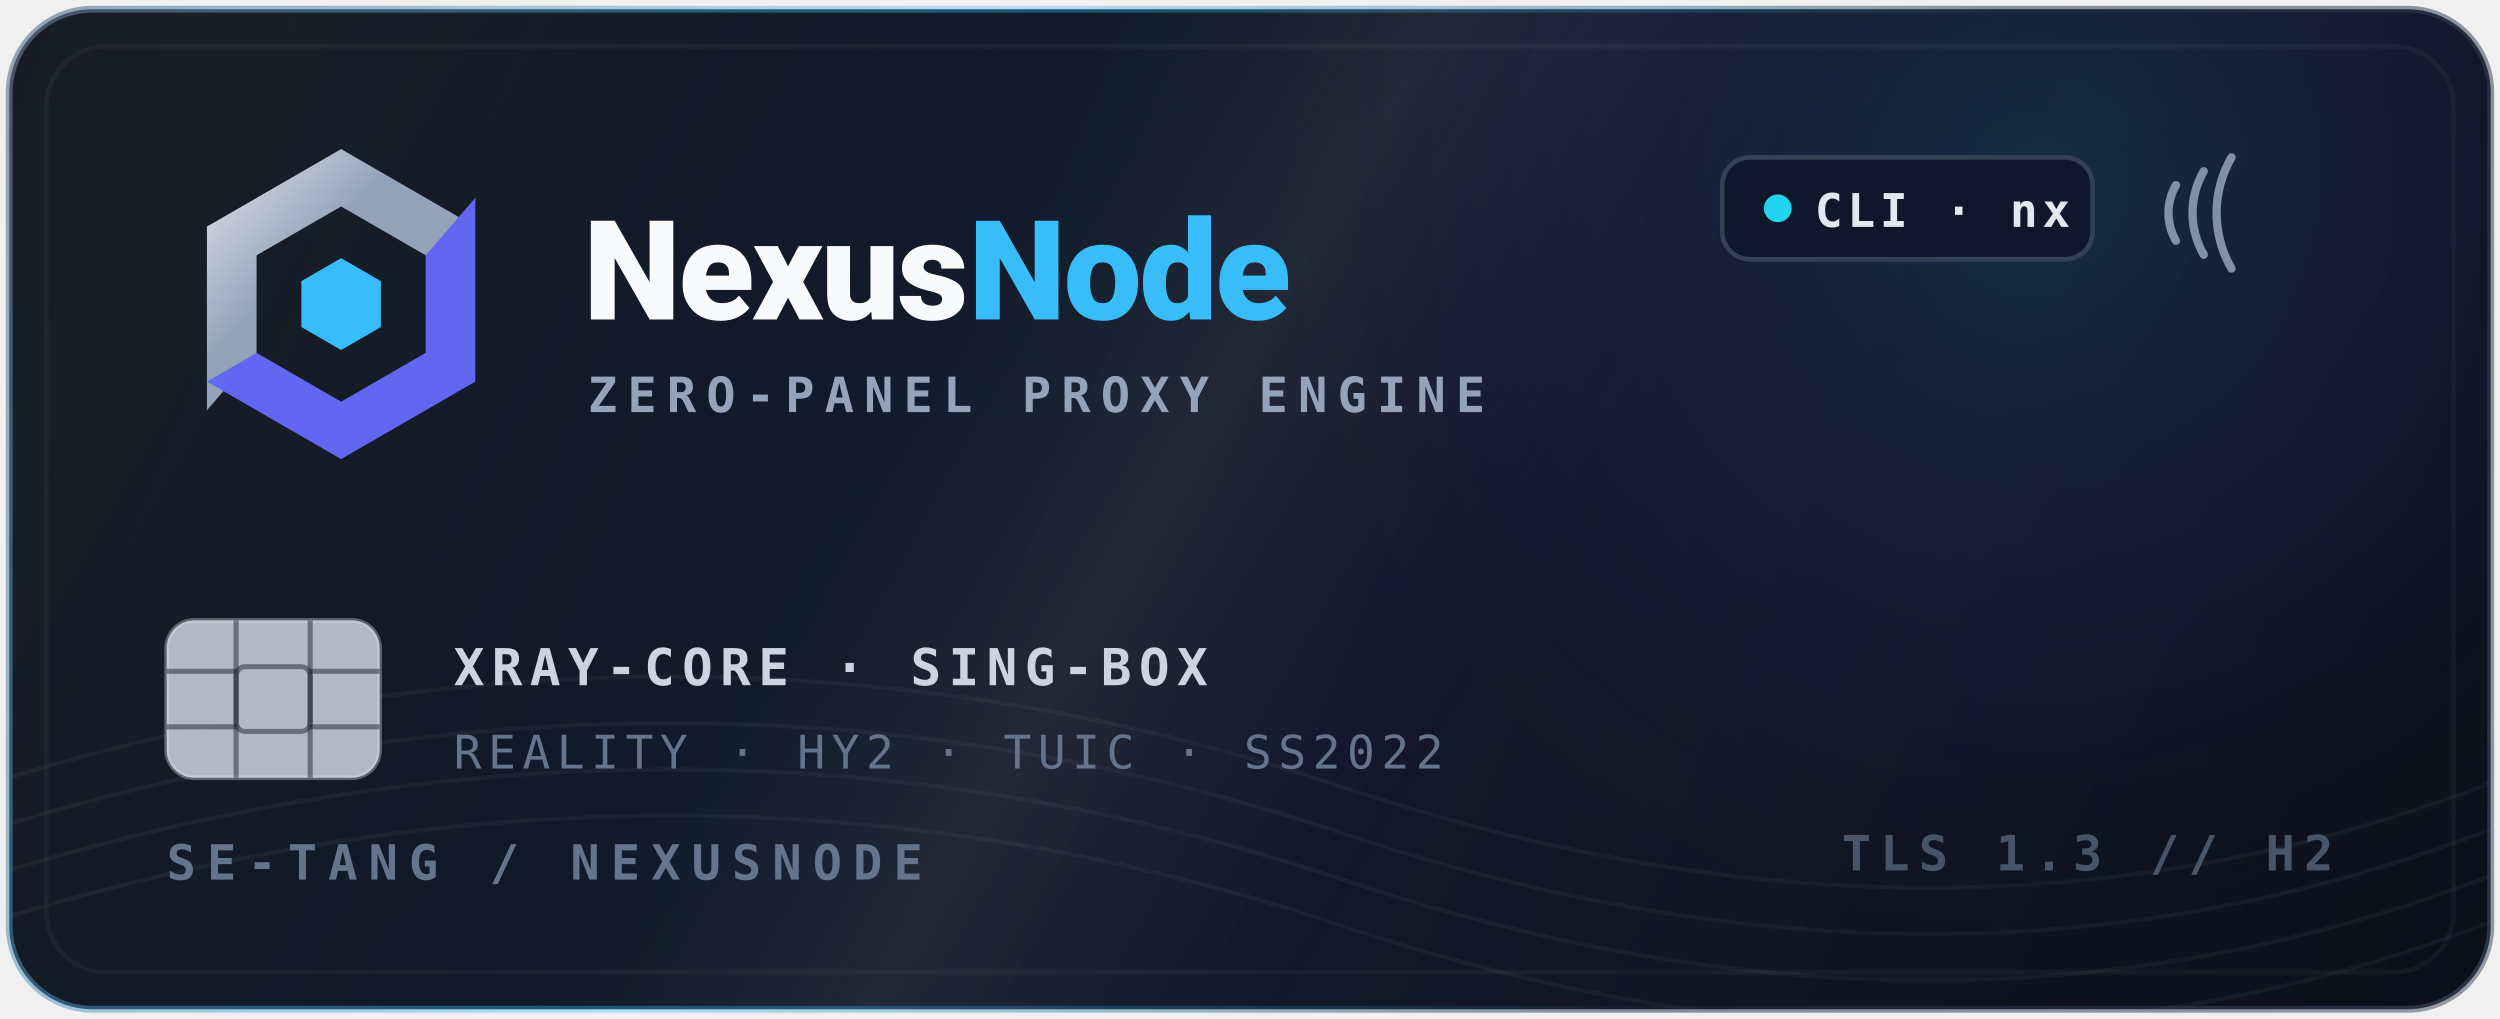
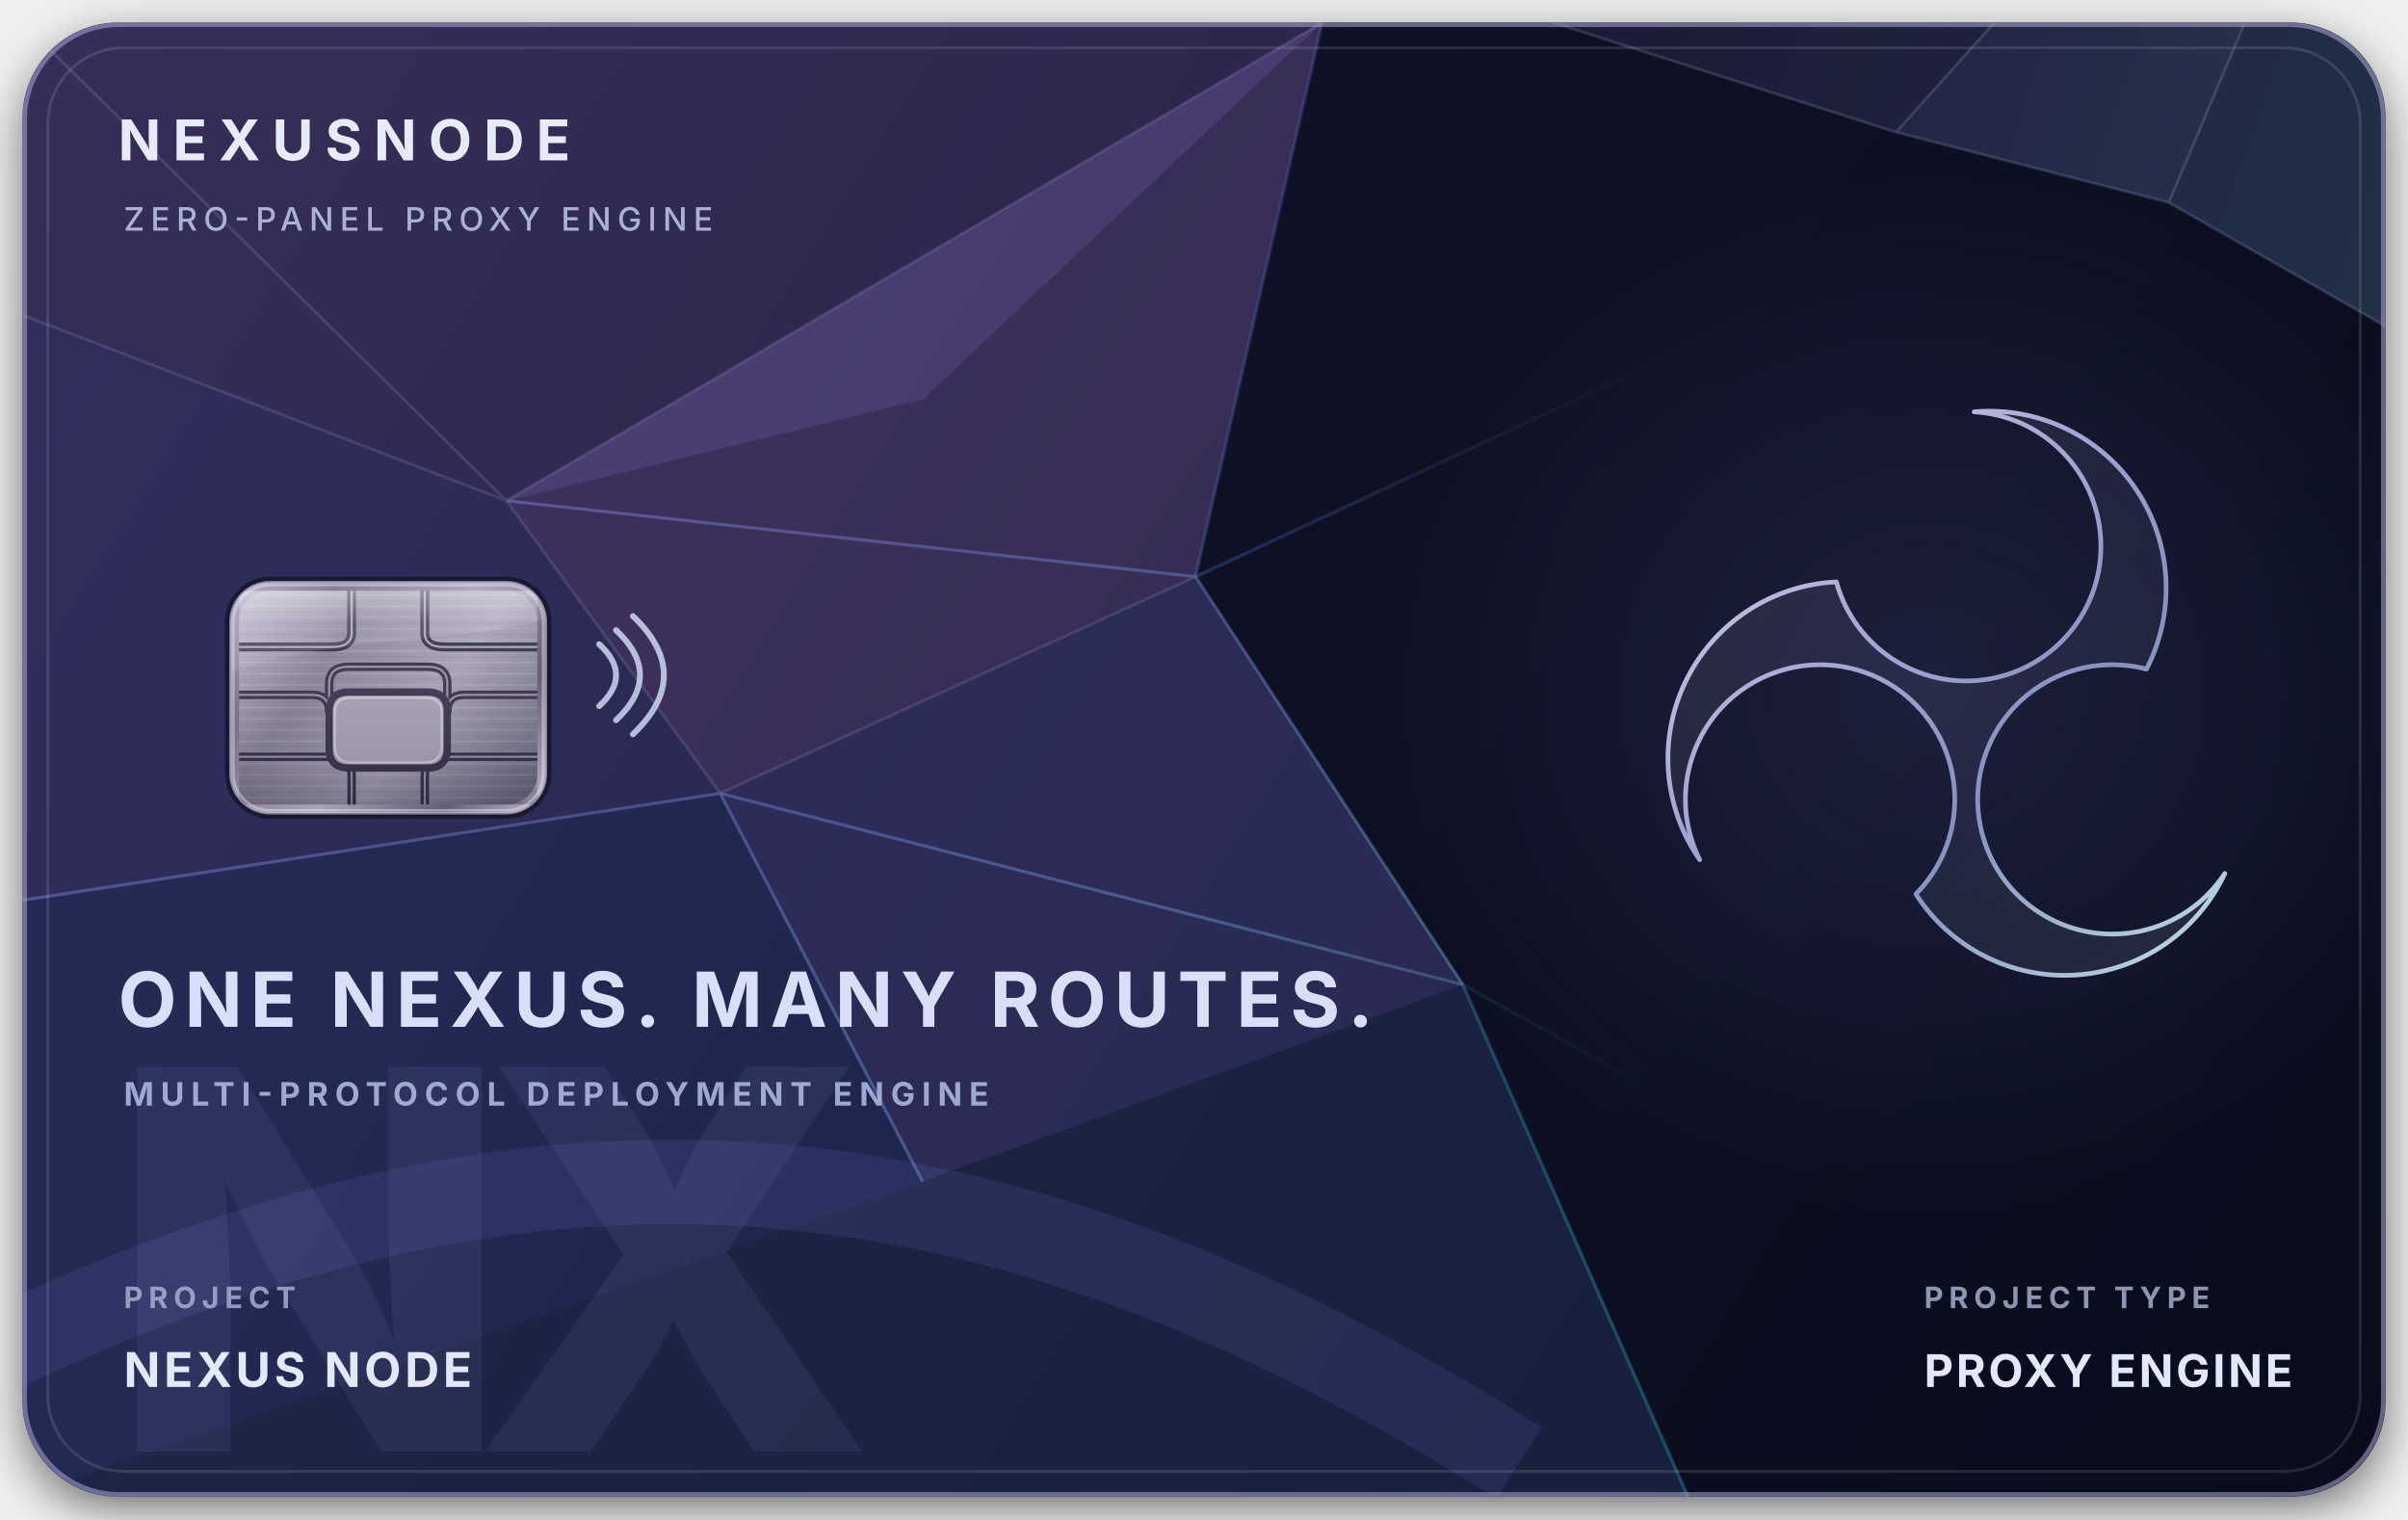
- <svg xmlns="http://www.w3.org/2000/svg" viewBox="0 0 540 220" width="540" height="220" fill="none" role="img" aria-labelledby="title">
+ <svg xmlns="http://www.w3.org/2000/svg" viewBox="0 0 856 540" width="856" height="540">
  <defs>
-     <linearGradient id="cardBase" x1="0" y1="0" x2="540" y2="220" gradientUnits="userSpaceOnUse">
-       <stop offset="0%" stop-color="#090D16" />
-       <stop offset="45%" stop-color="#111827" />
-       <stop offset="100%" stop-color="#0B101B" />
+     <linearGradient id="violet" x1="0" y1="0" x2="856" y2="540" gradientUnits="userSpaceOnUse">
+       <stop stop-color="#25203F" />
+       <stop offset=".42" stop-color="#17152C" />
+       <stop offset="1" stop-color="#090C1A" />
    </linearGradient>
-     <linearGradient id="metalSheen" x1="60" y1="0" x2="440" y2="220" gradientUnits="userSpaceOnUse">
-       <stop offset="0%" stop-color="#FFFFFF" stop-opacity="0.06" />
-       <stop offset="35%" stop-color="#38BDF8" stop-opacity="0.03" />
-       <stop offset="50%" stop-color="#FFFFFF" stop-opacity="0.07" />
-       <stop offset="68%" stop-color="#6366F1" stop-opacity="0.02" />
-       <stop offset="100%" stop-color="#FFFFFF" stop-opacity="0.0" />
+     <linearGradient id="shine" x1="0" y1="0" x2="460" y2="540" gradientUnits="userSpaceOnUse">
+       <stop stop-color="#A78BFA" />
+       <stop offset=".5" stop-color="#5964C9" />
+       <stop offset="1" stop-color="#31C5D8" />
    </linearGradient>
-     <linearGradient id="rimStroke" x1="0" y1="0" x2="540" y2="220" gradientUnits="userSpaceOnUse">
-       <stop offset="0%" stop-color="#64748B" stop-opacity="0.65" />
-       <stop offset="35%" stop-color="#38BDF8" stop-opacity="0.35" />
-       <stop offset="70%" stop-color="#1E293B" stop-opacity="0.5" />
-       <stop offset="100%" stop-color="#475569" stop-opacity="0.55" />
+     <clipPath id="clip">
+       <rect x="8" y="8" width="840" height="524" rx="34" />
+     </clipPath>
+     <filter id="shadow" x="-10%" y="-10%" width="120%" height="120%">
+       <feGaussianBlur stdDeviation="9" />
+     </filter>
+     <linearGradient id="facetLineFade" x1="425" y1="0" x2="590" y2="0" gradientUnits="userSpaceOnUse">
+       <stop stop-color="#fff" />
+       <stop offset="1" stop-color="#fff" stop-opacity="0" />
    </linearGradient>
-     <radialGradient id="aura" cx="440" cy="40" r="180" gradientUnits="userSpaceOnUse">
-       <stop offset="0%" stop-color="#38BDF8" stop-opacity="0.14" />
-       <stop offset="60%" stop-color="#6366F1" stop-opacity="0.05" />
-       <stop offset="100%" stop-color="#090D16" stop-opacity="0" />
+     <mask id="facetLineMask" x="0" y="0" width="856" height="540" maskUnits="userSpaceOnUse">
+       <rect width="856" height="540" fill="url(#facetLineFade)" />
+     </mask>
+     <linearGradient id="crystalSheen" x1="552" y1="8" x2="848" y2="112" gradientUnits="userSpaceOnUse">
+       <stop stop-color="#9B85E2" stop-opacity=".12" />
+       <stop offset=".55" stop-color="#8395DD" stop-opacity=".2" />
+       <stop offset="1" stop-color="#77C2E3" stop-opacity=".23" />
+     </linearGradient>
+     <radialGradient id="emblemLight" cx="687" cy="247" r="200" gradientUnits="userSpaceOnUse" gradientTransform="translate(0 17.29) scale(1 .93)">
+       <stop stop-color="#555991" stop-opacity=".23" />
+       <stop offset=".62" stop-color="#555991" stop-opacity=".10" />
+       <stop offset="1" stop-color="#555991" stop-opacity="0" />
    </radialGradient>
-     <linearGradient id="wingTop" x1="28" y1="24" x2="104" y2="96" gradientUnits="userSpaceOnUse">
-       <stop offset="0%" stop-color="#E2E8F0" />
-       <stop offset="100%" stop-color="#94A3B8" />
+     <linearGradient id="emblemStroke" x1="8%" y1="8%" x2="92%" y2="93%">
+       <stop stop-color="#E1E2F9" />
+       <stop offset=".33" stop-color="#B5B4E2" />
+       <stop offset=".65" stop-color="#8F9ACB" />
+       <stop offset="1" stop-color="#C4DFED" />
    </linearGradient>
-     <linearGradient id="wingBot" x1="40" y1="48" x2="112" y2="112" gradientUnits="userSpaceOnUse">
-       <stop offset="0%" stop-color="#38BDF8" />
-       <stop offset="100%" stop-color="#6366F1" />
-     </linearGradient>
-     <linearGradient id="coreGrad" x1="56" y1="54" x2="80" y2="82" gradientUnits="userSpaceOnUse">
-       <stop offset="0%" stop-color="#7DD3FC" />
-       <stop offset="100%" stop-color="#38BDF8" />
-     </linearGradient>
-     <linearGradient id="chipGrad" x1="36" y1="126" x2="84" y2="160" gradientUnits="userSpaceOnUse">
-       <stop offset="0%" stop-color="#CBD5E1" />
-       <stop offset="45%" stop-color="#94A3B8" />
-       <stop offset="100%" stop-color="#64748B" />
-     </linearGradient>
-     <clipPath id="cardClip">
-       <rect x="2" y="2" width="536" height="216" rx="18" />
-     </clipPath>
  </defs>
-   <rect x="2" y="2" width="536" height="216" rx="18" fill="url(#cardBase)" />
-   <rect x="2" y="2" width="536" height="216" rx="18" fill="url(#aura)" />
-   <g clip-path="url(#cardClip)" opacity="0.07" stroke="#94A3B8" stroke-width="0.9">
-     <path d="M-20 175 Q 140 120, 290 170 T 570 155" />
-     <path d="M-20 185 Q 140 130, 290 180 T 570 165" />
-     <path d="M-20 195 Q 140 140, 290 190 T 570 175" />
-     <path d="M-20 205 Q 140 150, 290 200 T 570 185" />
+   <rect x="8" y="14" width="840" height="524" rx="36" fill="#000" opacity=".55" filter="url(#shadow)" />
+   <g clip-path="url(#clip)">
+     <rect x="8" y="8" width="840" height="524" rx="34" fill="url(#violet)" />
+     <path d="M8 8H470L328 142 180 178 8 112Z" fill="#6D5BAA" opacity=".25" />
+     <path d="M8 112 180 178 256 282 8 320Z" fill="#4C4E9C" opacity=".34" />
+     <path d="M8 320 256 282 328 420 8 532Z" fill="#293B75" opacity=".48" />
+     <path d="M180 178 470 8 425 205 256 282Z" fill="#8C6EC7" opacity=".28" />
+     <path d="M256 282 425 205 520 350 328 420Z" fill="#5458A9" opacity=".34" />
+     <path d="M328 420 520 350 600 532H8Z" fill="#283D70" opacity=".36" />
+     <path d="M470 8H848V532H600L520 350 425 205Z" fill="#080D20" opacity=".48" />
+     <g fill="none" stroke="url(#shine)" stroke-opacity=".3" stroke-width="1.2">
+       <path d="M470 8 425 205 520 350 600 532M8 320 256 282 328 420" />
+       <path d="M180 178 425 205 848 8M256 282 520 350 848 532" mask="url(#facetLineMask)" />
+     </g>
+     <g fill="none" stroke="#D5D2FF" stroke-opacity=".14" stroke-width="1">
+       <path d="M8 8 180 178 256 282 328 420M8 112 180 178 425 205M8 320 256 282 520 350M180 178 470 8M256 282 425 205 520 350" />
+     </g>
+     <path d="M0 480C190 390 350 400 540 520" fill="none" stroke="#8C8AF0" stroke-opacity=".12" stroke-width="30" />
+     <g id="emv-chip" transform="translate(82 207)">
+       <defs>
+         <linearGradient id="chipBase" x1="0" y1="0" x2="112" y2="82" gradientUnits="userSpaceOnUse">
+           <stop stop-color="#B9B2C8" />
+           <stop offset=".22" stop-color="#777287" />
+           <stop offset=".52" stop-color="#AAA4B7" />
+           <stop offset=".78" stop-color="#625E77" />
+           <stop offset="1" stop-color="#C4BDCE" />
+         </linearGradient>
+         <linearGradient id="chipFace" x1="5" y1="4" x2="106" y2="76" gradientUnits="userSpaceOnUse">
+           <stop stop-color="#BDB8C9" />
+           <stop offset=".3" stop-color="#898397" />
+           <stop offset=".62" stop-color="#A9A3B6" />
+           <stop offset="1" stop-color="#716C82" />
+         </linearGradient>
+         <linearGradient id="chipSheen" x1="0" y1="0" x2="0" y2="82" gradientUnits="userSpaceOnUse">
+           <stop stop-color="#FFFFFF" stop-opacity=".48" />
+           <stop offset=".18" stop-color="#FFFFFF" stop-opacity=".08" />
+           <stop offset=".78" stop-color="#1A1730" stop-opacity=".10" />
+           <stop offset="1" stop-color="#17132B" stop-opacity=".32" />
+         </linearGradient>
+         <pattern id="chipBrush" width="4" height="4" patternUnits="userSpaceOnUse">
+           <path d="M0 .5H4" stroke="#F2EDF8" stroke-opacity=".20" stroke-width=".45" />
+           <path d="M0 2.5H4" stroke="#39334F" stroke-opacity=".12" stroke-width=".35" />
+         </pattern>
+         <clipPath id="chipClip">
+           <rect x="0" y="0" width="112" height="82" rx="14" />
+         </clipPath>
+       </defs>
+       <rect x="-2" y="-2" width="116" height="86" rx="16" fill="#111126" opacity=".72" />
+       <rect x="0" y="0" width="112" height="82" rx="14" fill="url(#chipBase)" stroke="#C5BED1" stroke-opacity=".65" stroke-width="1" />
+       <g clip-path="url(#chipClip)">
+         <rect x="3" y="3" width="106" height="76" rx="11" fill="url(#chipFace)" />
+         <rect x="3" y="3" width="106" height="76" fill="url(#chipBrush)" opacity=".8" />
+         <g fill="none" stroke-linejoin="round">
+           <path d="M43 3V18Q43 23 36 23H3M69 3V18Q69 23 76 23H109" stroke="#373149" stroke-width="3.2" />
+           <path d="M43 3V18Q43 23 36 23H3M69 3V18Q69 23 76 23H109" stroke="#E1DCE9" stroke-opacity=".66" stroke-width=".8" />
+           <path d="M3 40H29Q35 40 35 46V36Q35 30 42 30H70Q77 30 77 36V46Q77 40 83 40H109" stroke="#39334C" stroke-width="3" />
+           <path d="M3 40H29Q35 40 35 46V36Q35 30 42 30H70Q77 30 77 36V46Q77 40 83 40H109" stroke="#DCD6E4" stroke-opacity=".6" stroke-width=".75" />
+           <path d="M3 62H36Q43 62 43 69V79M109 62H76Q69 62 69 69V79" stroke="#39334C" stroke-width="3" />
+           <path d="M3 62H36Q43 62 43 69V79M109 62H76Q69 62 69 69V79" stroke="#E4DFEA" stroke-opacity=".58" stroke-width=".75" />
+           <path d="M35 46Q35 39 42 39H70Q77 39 77 46V59Q77 66 70 66H42Q35 66 35 59Z" fill="#AAA4B6" stroke="#3D374F" stroke-width="2.6" />
+           <path d="M37 46Q37 41 43 41H69Q75 41 75 46V58Q75 64 69 64H43Q37 64 37 58Z" stroke="#EAE5EF" stroke-opacity=".58" stroke-width=".8" />
+         </g>
+         <path d="M0 0H112V13C83 22 39 18 0 32Z" fill="#E6DFFF" opacity=".13" />
+         <rect x="3" y="3" width="106" height="76" fill="url(#chipSheen)" />
+       </g>
+       <rect x="1" y="1" width="110" height="80" rx="13" fill="none" stroke="#E9E4F0" stroke-opacity=".48" stroke-width=".8" />
+     </g>
+     <g id="right-crystal" fill="url(#crystalSheen)">
+       <path d="M552 8H709L674 47Z" opacity=".74" />
+       <path d="M709 8H798L771 72L674 47Z" />
+       <path d="M798 8H848V116L771 72Z" opacity=".85" />
+       <path d="M552 8L674 47L771 72L848 116M709 8L674 47M798 8L771 72" fill="none" stroke="#B6BCE6" stroke-opacity=".19" stroke-width="1" />
+     </g>
+     <rect x="480" y="50" width="368" height="392" fill="url(#emblemLight)" />
+     <g id="user-threefold-emblem" transform="translate(572 123) scale(.083)">
+       <path d="M1563.56,281.86 A576.72,576.72 0 1 1 973.50,1010.13 A757.50,757.50 0 0 0 388.09,2200.00 A576.72,576.72 0 1 1 1313.91,2347.16 A757.50,757.50 0 0 0 2637.24,2258.90 A576.72,576.72 0 1 1 2301.66,1383.77 A757.50,757.50 0 0 0 1563.72,281.85 Z" fill="url(#emblemStroke)" fill-opacity=".095" stroke="url(#emblemStroke)" stroke-opacity=".92" stroke-width="20" stroke-linejoin="round" />
+     </g>
+     <text x="38" y="516" font-family="Inter,Segoe UI,Arial,sans-serif" font-size="188" font-weight="800" letter-spacing="-14" fill="#AEBBFF" opacity=".075">NX</text>
+     <g id="card-identity" font-family="Inter,Segoe UI,Arial,sans-serif">
+       <text x="42" y="57" font-size="20" font-weight="700" letter-spacing="4.2" fill="#E7EAFB">NEXUSNODE</text>
+       <text x="44" y="82" font-size="11.5" font-weight="550" letter-spacing="2.2" fill="#B6BEDB" opacity=".92">ZERO-PANEL PROXY ENGINE</text>
+       <g transform="translate(213 229)" fill="none" stroke="#DCE5FF" stroke-width="2.1" stroke-linecap="round" opacity=".78">
+         <path d="M0 0Q12 11 0 22" />
+         <path d="M6 -5Q23 11 6 27" />
+         <path d="M12 -10Q34 11 12 32" />
+       </g>
+       <text x="42" y="365" font-size="27" font-weight="750" letter-spacing="2.8" fill="#E1E6FF" opacity=".96">ONE NEXUS. MANY ROUTES.</text>
+       <text x="44" y="393" font-size="11.5" font-weight="650" letter-spacing="2.4" fill="#AEB9E0" opacity=".88">MULTI-PROTOCOL DEPLOYMENT ENGINE</text>
+       <text x="44" y="465" font-size="10.5" font-weight="650" letter-spacing="2.0" fill="#AAB3D2" opacity=".82">PROJECT</text>
+       <text x="44" y="493" font-size="17" font-weight="700" letter-spacing="1.3" fill="#E3E8FF">NEXUS NODE</text>
+       <text x="684" y="465" font-size="10.5" font-weight="650" letter-spacing="2.0" fill="#AAB3D2" opacity=".82">PROJECT TYPE</text>
+       <text x="684" y="493" font-size="16" font-weight="700" letter-spacing="1.0" fill="#E3E8FF">PROXY ENGINE</text>
+     </g>
  </g>
-   <rect x="2" y="2" width="536" height="216" rx="18" fill="url(#metalSheen)" />
-   <rect x="2" y="2" width="536" height="216" rx="18" stroke="url(#rimStroke)" stroke-width="1.5" />
-   <rect x="10" y="10" width="520" height="200" rx="13" stroke="#FFFFFF" stroke-opacity="0.04" stroke-width="1" />
-   <g transform="translate(34, 26) scale(0.31)">
-     <polygon points="128,20 221.5,74 186.9,94 128,60 69.1,94 69.1,162 34.5,202 34.5,74" fill="url(#wingTop)" />
-     <polygon points="128,236 34.5,182 69.1,162 128,196 186.9,162 186.9,94 221.5,54 221.5,182" fill="url(#wingBot)" />
-     <polygon points="128,96 155.7,112 155.7,144 128,160 100.3,144 100.3,112" fill="url(#coreGrad)" />
-   </g>
-   <text x="126" y="69" font-family="-apple-system, BlinkMacSystemFont, 'Segoe UI', Roboto, Helvetica, Arial, sans-serif" font-size="30" font-weight="800" letter-spacing="-0.5" fill="#F8FAFC">Nexus<tspan fill="#38BDF8">Node</tspan>
-   </text>
-   <text x="127" y="89" font-family="ui-monospace, SFMono-Regular, Menlo, Monaco, Consolas, monospace" font-size="10.5" font-weight="600" letter-spacing="2.2" fill="#94A3B8">ZERO-PANEL PROXY ENGINE</text>
-   <g transform="translate(466, 36)" stroke="#94A3B8" stroke-width="1.8" stroke-linecap="round" opacity="0.85">
-     <path d="M4 16 A12 12 0 0 1 4 4" fill="none" />
-     <path d="M10 19 A18 18 0 0 1 10 1" fill="none" />
-     <path d="M16 22 A24 24 0 0 1 16 -2" fill="none" />
-   </g>
-   <rect x="372" y="34" width="80" height="22" rx="6" fill="#0F172A" stroke="#334155" stroke-width="1" />
-   <circle cx="384" cy="45" r="3" fill="#22D3EE" />
-   <text x="392" y="49" font-family="ui-monospace, SFMono-Regular, Menlo, Monaco, Consolas, monospace" font-size="10" font-weight="700" letter-spacing="1" fill="#E2E8F0">CLI · nx</text>
-   <g transform="translate(36, 134)">
-     <rect x="0" y="0" width="46" height="34" rx="6" fill="url(#chipGrad)" fill-opacity="0.85" stroke="#E2E8F0" stroke-opacity="0.35" stroke-width="1" />
-     <line x1="15" y1="0" x2="15" y2="34" stroke="#0F172A" stroke-opacity="0.45" stroke-width="1.1" />
-     <line x1="31" y1="0" x2="31" y2="34" stroke="#0F172A" stroke-opacity="0.45" stroke-width="1.1" />
-     <line x1="0" y1="11" x2="15" y2="11" stroke="#0F172A" stroke-opacity="0.45" stroke-width="1.1" />
-     <line x1="0" y1="23" x2="15" y2="23" stroke="#0F172A" stroke-opacity="0.45" stroke-width="1.1" />
-     <line x1="31" y1="11" x2="46" y2="11" stroke="#0F172A" stroke-opacity="0.45" stroke-width="1.1" />
-     <line x1="31" y1="23" x2="46" y2="23" stroke="#0F172A" stroke-opacity="0.45" stroke-width="1.1" />
-     <rect x="15" y="10" width="16" height="14" rx="2" fill="none" stroke="#0F172A" stroke-opacity="0.45" stroke-width="1.1" />
-   </g>
-   <text x="98" y="148" font-family="ui-monospace, SFMono-Regular, Menlo, Monaco, Consolas, monospace" font-size="11" font-weight="600" letter-spacing="1.6" fill="#CBD5E1">XRAY-CORE  ·  SING-BOX</text>
-   <text x="98" y="166" font-family="ui-monospace, SFMono-Regular, Menlo, Monaco, Consolas, monospace" font-size="10" font-weight="500" letter-spacing="1.4" fill="#64748B">REALITY · HY2 · TUIC · SS2022</text>
-   <text x="504" y="188" text-anchor="end" font-family="ui-monospace, SFMono-Regular, Menlo, Monaco, Consolas, monospace" font-size="10.5" font-weight="700" letter-spacing="2" fill="#475569">TLS 1.3 // H2</text>
-   <text x="36" y="190" font-family="ui-monospace, SFMono-Regular, Menlo, Monaco, Consolas, monospace" font-size="10.5" font-weight="600" letter-spacing="2.4" fill="#64748B">SE-TANG / NEXUSNODE</text>
+   <rect x="8.8" y="8.8" width="838.4" height="522.4" rx="33.5" fill="none" stroke="#AFA8D5" stroke-opacity=".55" stroke-width="1.6" />
+   <rect x="17" y="17" width="822" height="506" rx="27" fill="none" stroke="#FFFFFF" stroke-opacity=".12" />
</svg>
